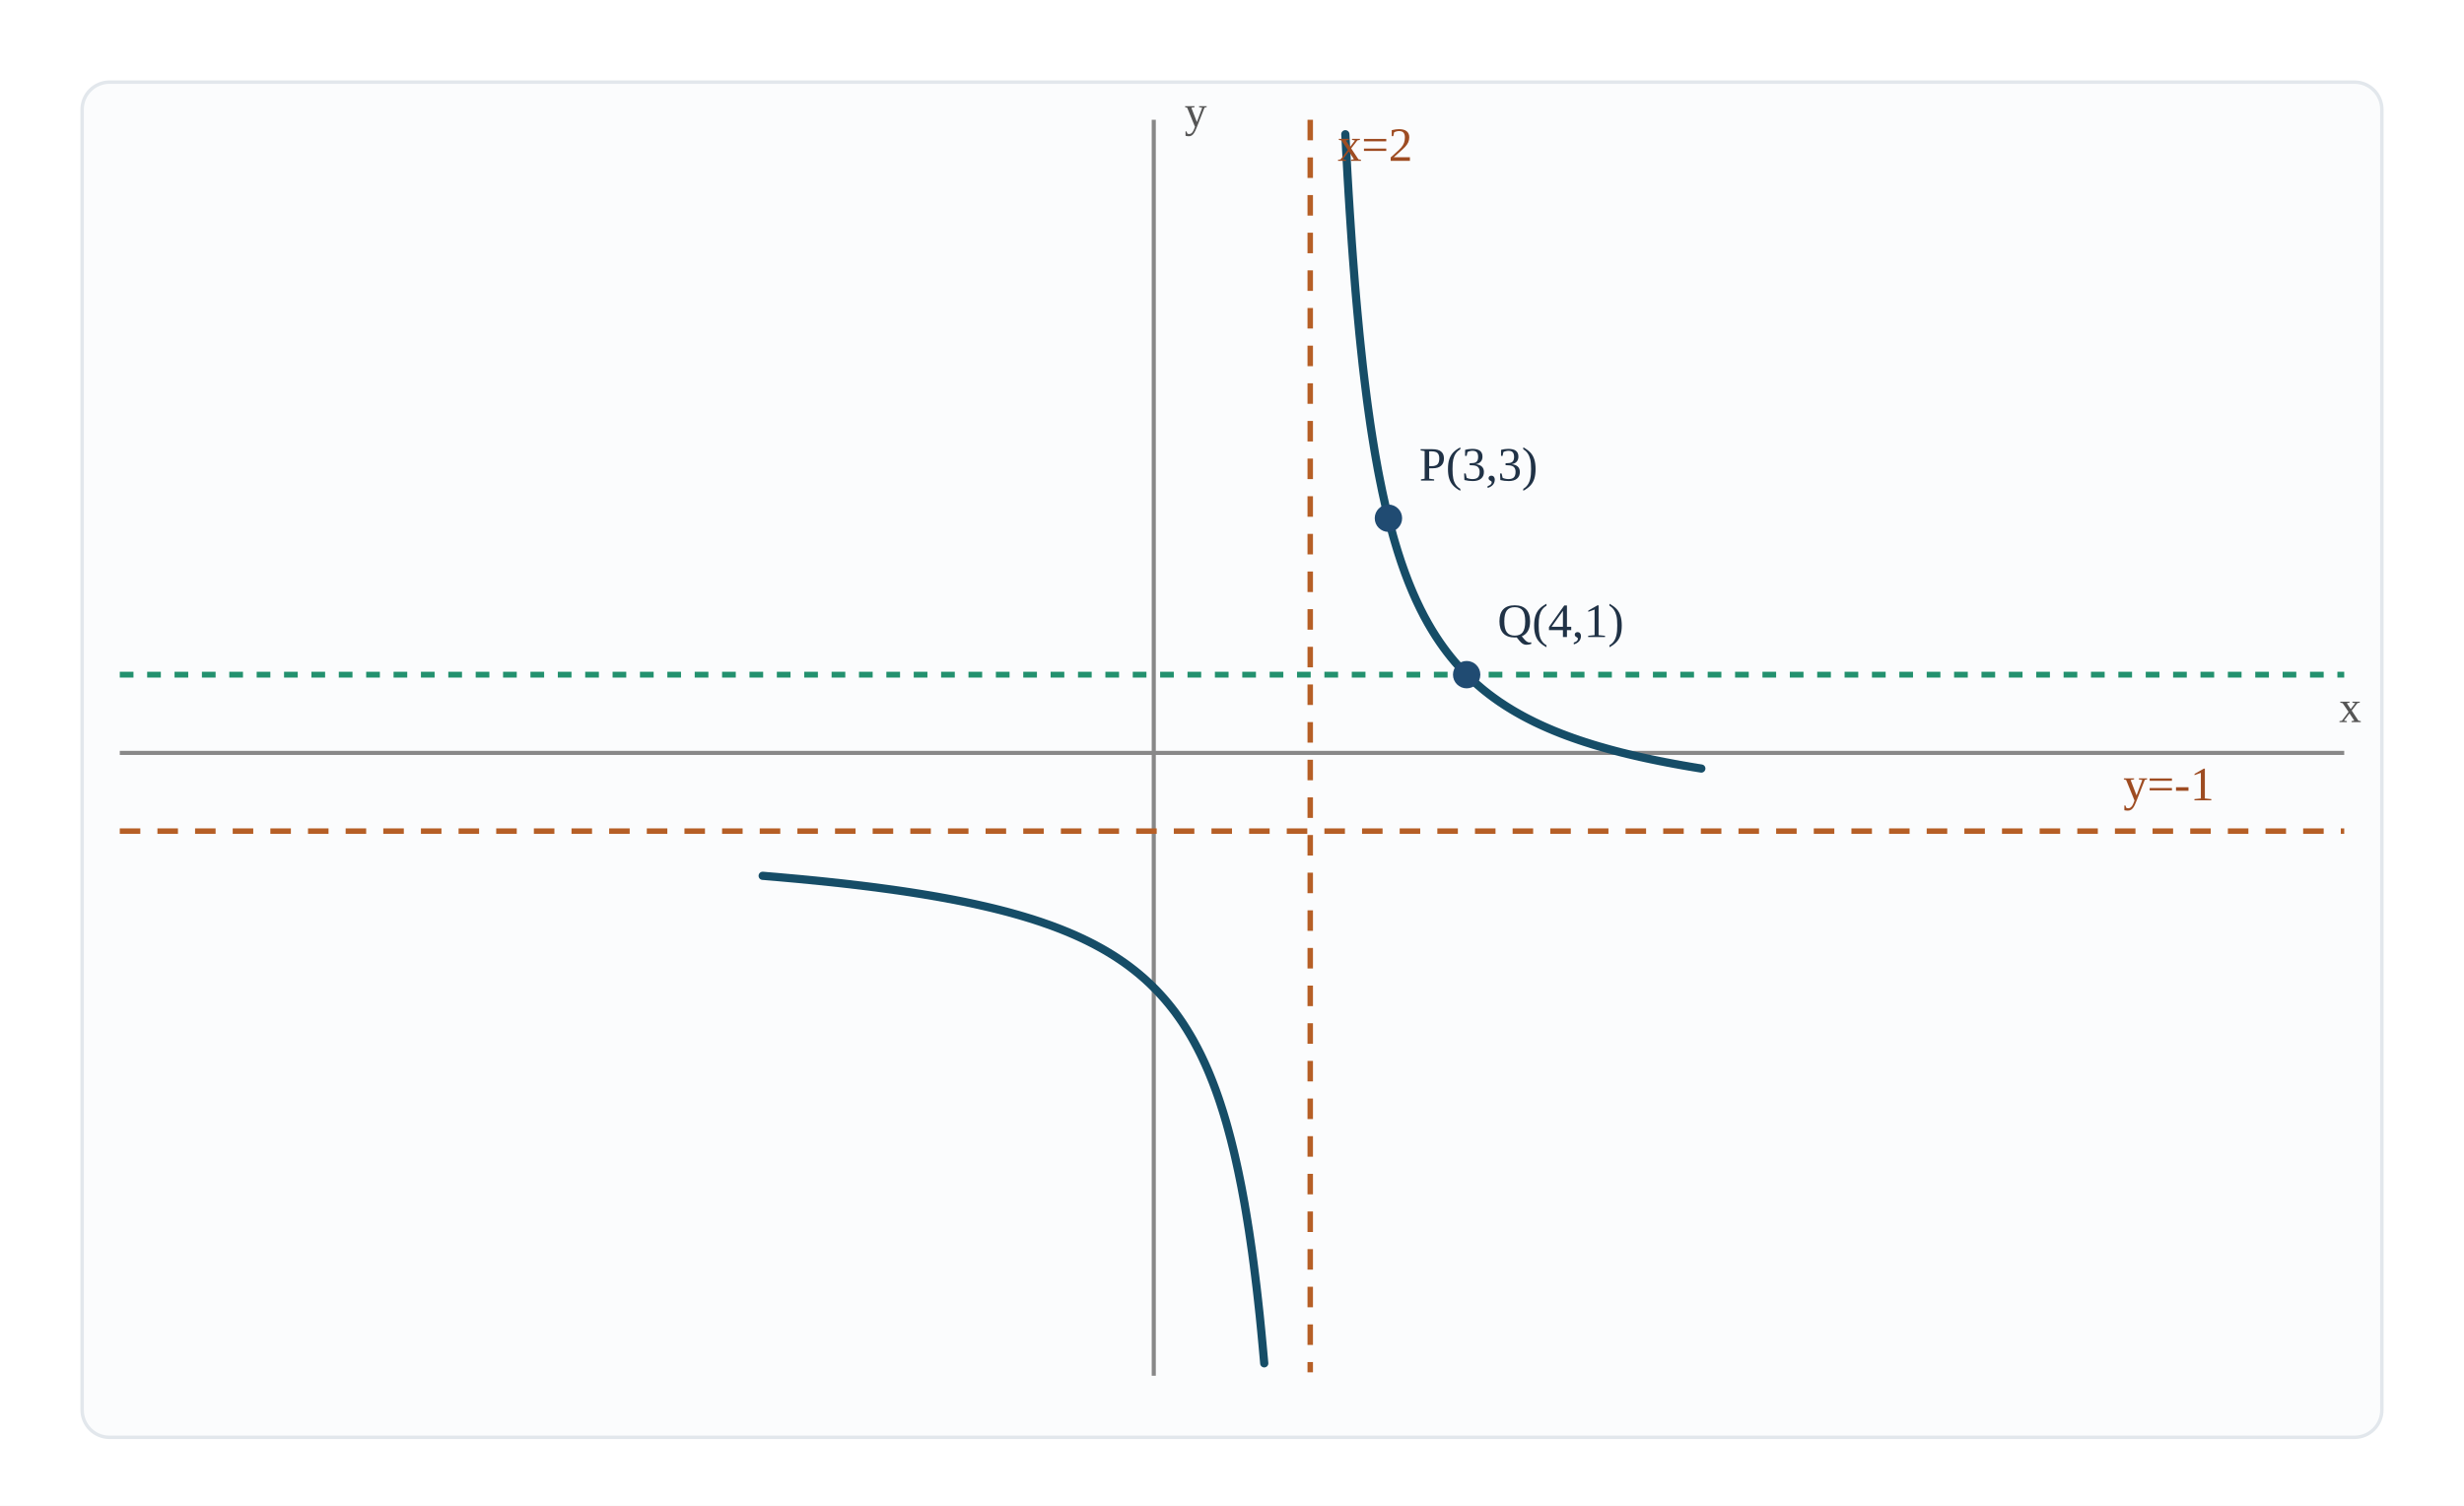
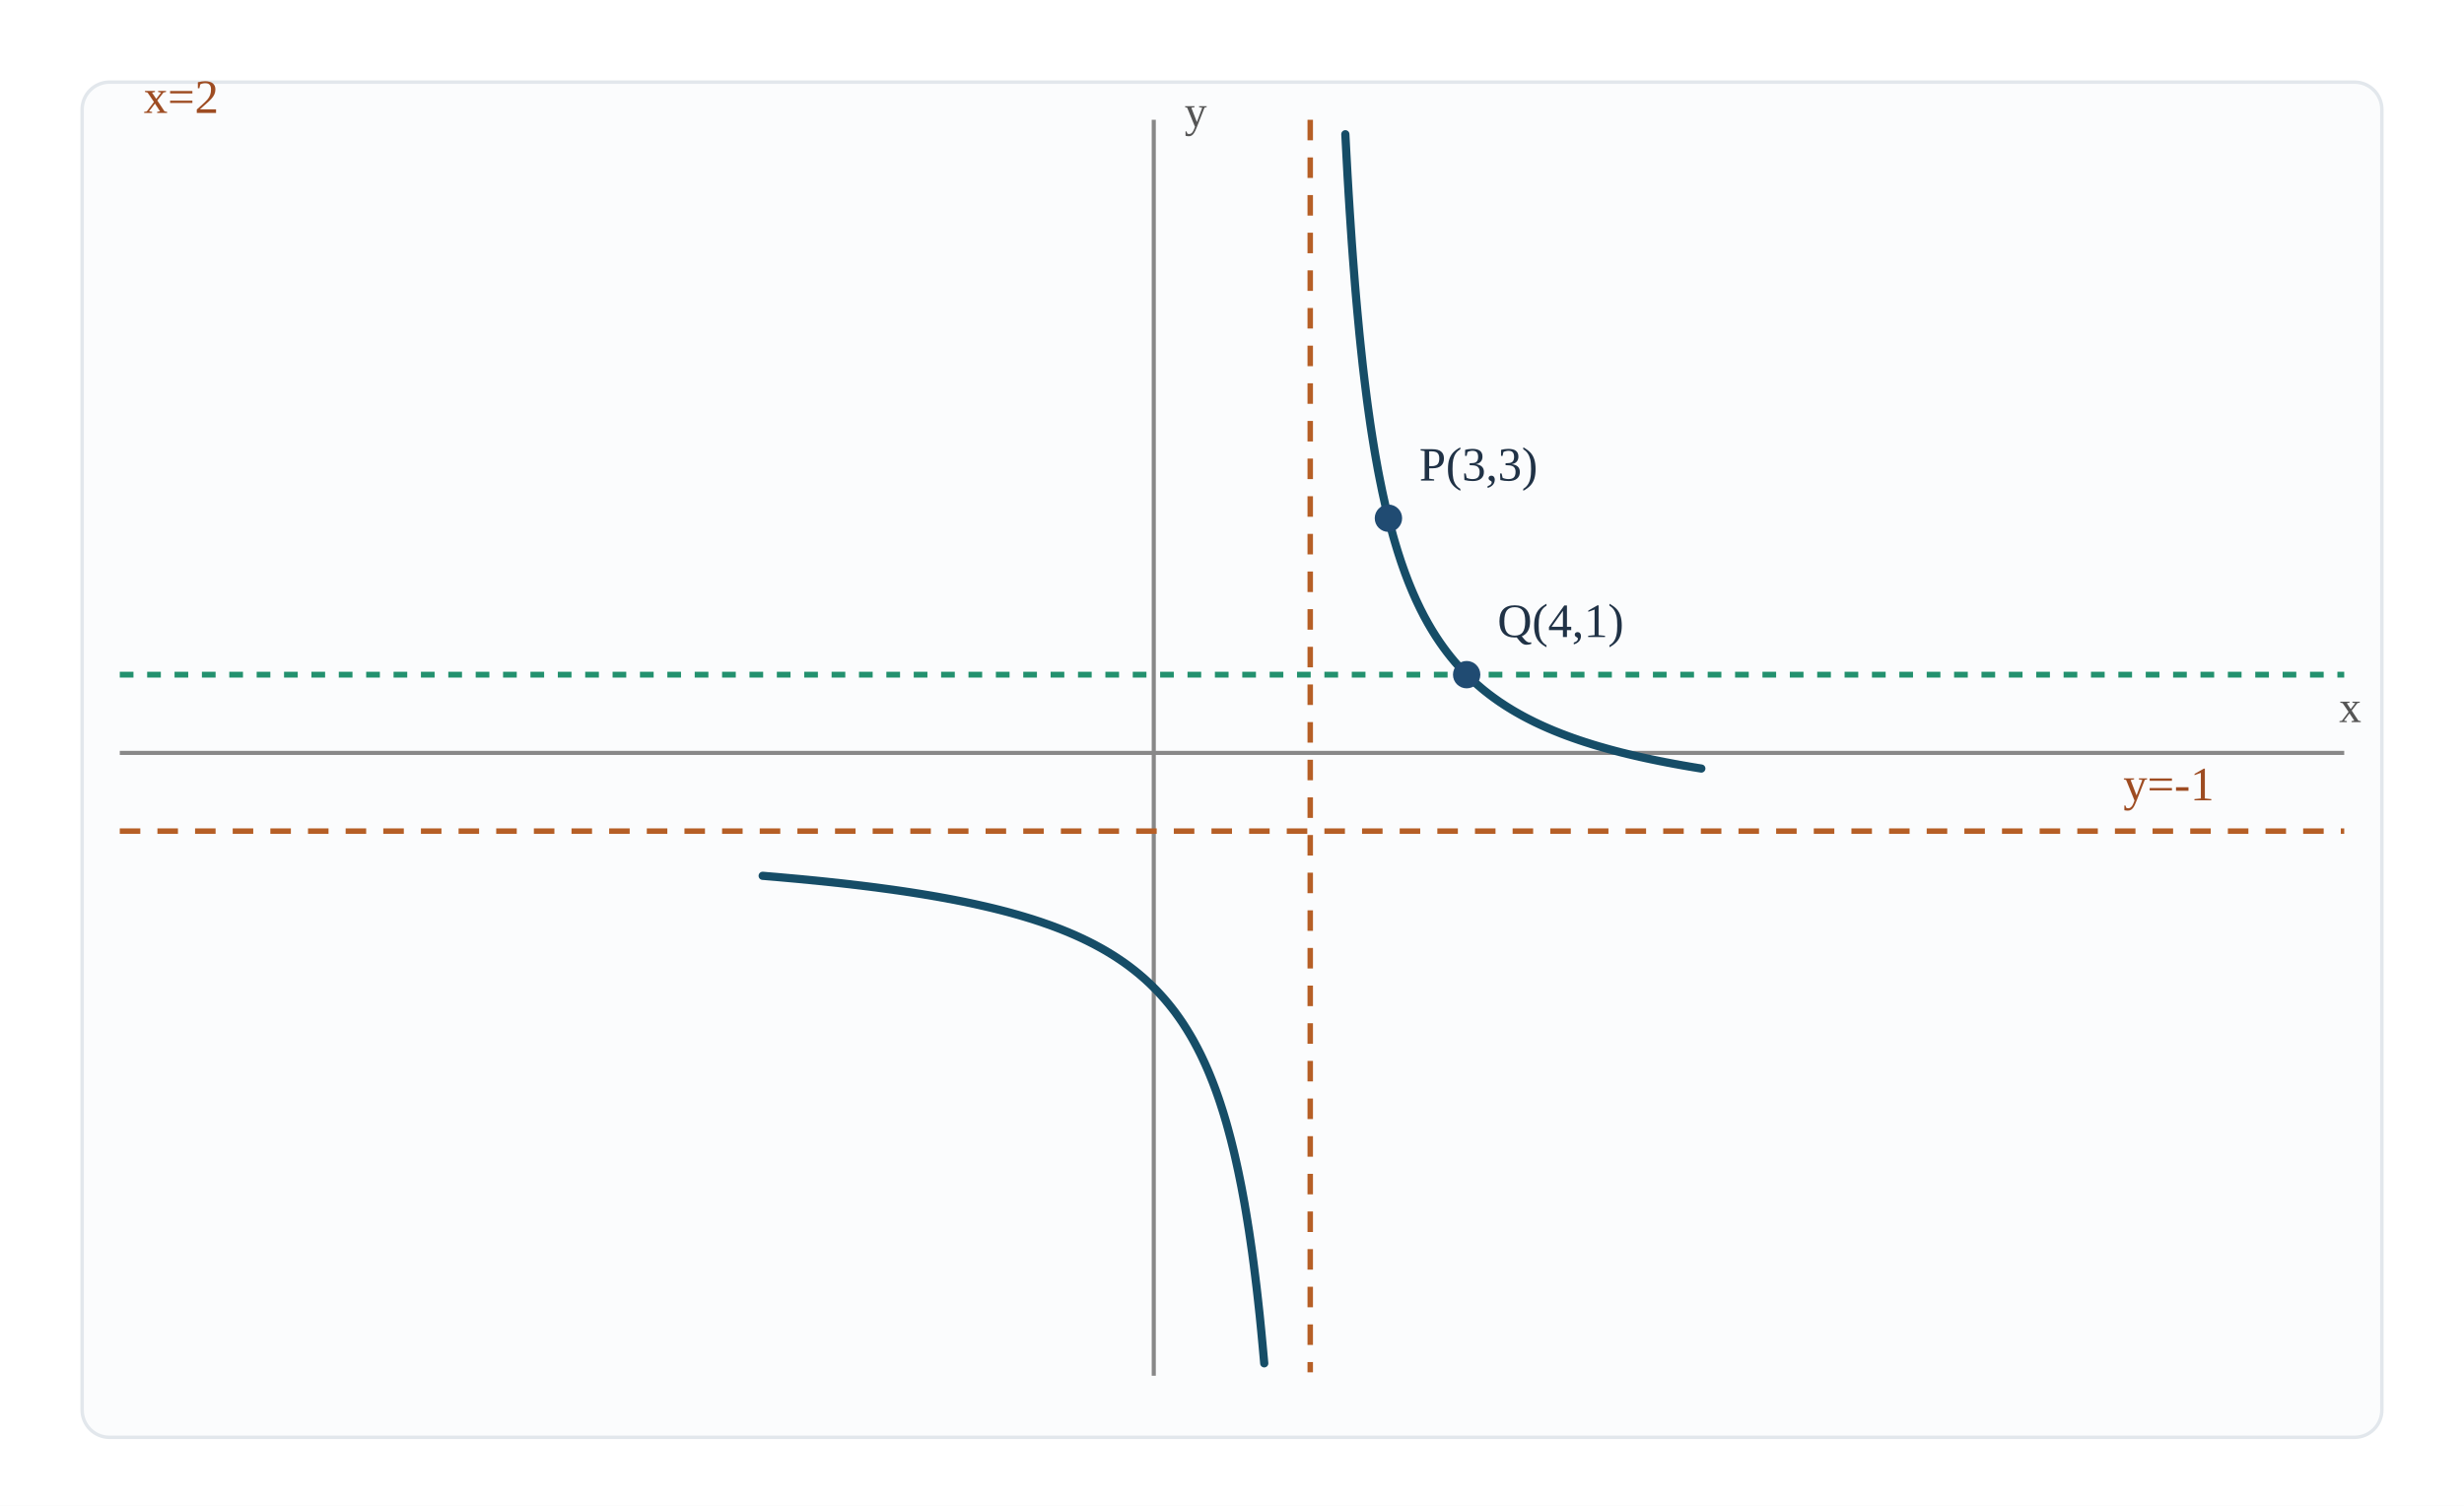
<svg xmlns="http://www.w3.org/2000/svg" width="720" height="440" viewBox="0 0 720 440" preserveAspectRatio="xMidYMid meet" role="img" aria-labelledby="title desc">
  <rect width="720" height="440" fill="#ffffff" />
  <rect x="24" y="24" width="672" height="396" rx="8" fill="#fbfcfd" stroke="#e2e7ec" />
  <line x1="35" y1="220" x2="685" y2="220" stroke="#888" stroke-width="1.2" />
  <line x1="337.14" y1="35" x2="337.14" y2="402" stroke="#888" stroke-width="1.2" />
  <line x1="382.86" y1="35" x2="382.86" y2="401" stroke="#b65f26" stroke-width="1.6" stroke-dasharray="6 5" />
  <line x1="35" y1="242.86" x2="685" y2="242.86" stroke="#b65f26" stroke-width="1.6" stroke-dasharray="6 5" />
  <line x1="35" x2="685" y1="197.14" y2="197.14" stroke="#23916e" stroke-width="1.7" stroke-dasharray="4 4" />
  <polyline points="222.86,255.92 223.3,255.95 223.75,255.99 224.19,256.03 224.63,256.07 225.08,256.1 225.52,256.14 225.97,256.18 226.41,256.21 226.85,256.25 227.3,256.29 227.74,256.33 228.19,256.37 228.63,256.41 229.07,256.45 229.52,256.49 229.96,256.53 230.41,256.57 230.85,256.61 231.3,256.65 231.74,256.69 232.18,256.73 232.63,256.77 233.07,256.81 233.52,256.85 233.96,256.89 234.4,256.93 234.85,256.98 235.29,257.02 235.74,257.06 236.18,257.1 236.63,257.15 237.07,257.19 237.51,257.24 237.96,257.28 238.4,257.32 238.85,257.37 239.29,257.41 239.73,257.46 240.18,257.5 240.62,257.55 241.07,257.6 241.51,257.64 241.95,257.69 242.4,257.74 242.84,257.78 243.29,257.83 243.73,257.88 244.18,257.93 244.62,257.97 245.06,258.02 245.51,258.07 245.95,258.12 246.4,258.17 246.84,258.22 247.28,258.27 247.73,258.32 248.17,258.37 248.62,258.42 249.06,258.48 249.5,258.53 249.95,258.58 250.39,258.63 250.84,258.69 251.28,258.74 251.73,258.79 252.17,258.85 252.61,258.9 253.06,258.96 253.5,259.01 253.95,259.07 254.39,259.12 254.83,259.18 255.28,259.24 255.72,259.29 256.17,259.35 256.61,259.41 257.05,259.47 257.5,259.53 257.94,259.59 258.39,259.65 258.83,259.71 259.28,259.77 259.72,259.83 260.16,259.89 260.61,259.95 261.05,260.01 261.5,260.08 261.94,260.14 262.38,260.2 262.83,260.27 263.27,260.33 263.72,260.4 264.16,260.46 264.61,260.53 265.05,260.6 265.49,260.66 265.94,260.73 266.38,260.8 266.83,260.87 267.27,260.94 267.71,261.01 268.16,261.08 268.6,261.15 269.05,261.22 269.49,261.29 269.93,261.36 270.38,261.44 270.82,261.51 271.27,261.58 271.71,261.66 272.16,261.73 272.6,261.81 273.04,261.89 273.49,261.96 273.93,262.04 274.38,262.12 274.82,262.2 275.26,262.28 275.71,262.36 276.15,262.44 276.6,262.52 277.04,262.61 277.48,262.69 277.93,262.77 278.37,262.86 278.82,262.94 279.26,263.03 279.71,263.12 280.15,263.2 280.59,263.29 281.04,263.38 281.48,263.47 281.93,263.56 282.37,263.65 282.81,263.75 283.26,263.84 283.7,263.93 284.15,264.03 284.59,264.12 285.03,264.22 285.48,264.32 285.92,264.42 286.37,264.52 286.81,264.62 287.26,264.72 287.7,264.82 288.14,264.92 288.59,265.03 289.03,265.13 289.48,265.24 289.92,265.34 290.36,265.45 290.81,265.56 291.25,265.67 291.7,265.78 292.14,265.89 292.59,266.01 293.03,266.12 293.47,266.24 293.92,266.35 294.36,266.47 294.81,266.59 295.25,266.71 295.69,266.83 296.14,266.96 296.58,267.08 297.03,267.21 297.47,267.33 297.91,267.46 298.36,267.59 298.8,267.72 299.25,267.85 299.69,267.99 300.14,268.12 300.58,268.26 301.02,268.39 301.47,268.53 301.91,268.67 302.36,268.82 302.8,268.96 303.24,269.11 303.69,269.25 304.13,269.4 304.58,269.55 305.02,269.71 305.46,269.86 305.91,270.02 306.35,270.17 306.8,270.33 307.24,270.49 307.69,270.66 308.13,270.82 308.57,270.99 309.02,271.16 309.46,271.33 309.91,271.5 310.35,271.68 310.79,271.86 311.24,272.04 311.68,272.22 312.13,272.4 312.57,272.59 313.01,272.78 313.46,272.97 313.9,273.16 314.35,273.36 314.79,273.56 315.24,273.76 315.68,273.97 316.12,274.17 316.57,274.38 317.01,274.6 317.46,274.81 317.9,275.03 318.34,275.25 318.79,275.48 319.23,275.7 319.68,275.93 320.12,276.17 320.57,276.41 321.01,276.65 321.45,276.89 321.9,277.14 322.34,277.39 322.79,277.65 323.23,277.9 323.67,278.17 324.12,278.43 324.56,278.71 325.01,278.98 325.45,279.26 325.89,279.54 326.34,279.83 326.78,280.13 327.23,280.42 327.67,280.73 328.12,281.03 328.56,281.34 329,281.66 329.45,281.98 329.89,282.31 330.34,282.65 330.78,282.99 331.22,283.33 331.67,283.68 332.11,284.04 332.56,284.4 333,284.77 333.44,285.15 333.89,285.53 334.33,285.92 334.78,286.32 335.22,286.73 335.67,287.14 336.11,287.56 336.55,287.99 337,288.43 337.44,288.87 337.89,289.33 338.33,289.79 338.77,290.26 339.22,290.75 339.66,291.24 340.11,291.74 340.55,292.25 340.99,292.78 341.44,293.31 341.88,293.86 342.33,294.42 342.77,294.99 343.22,295.57 343.66,296.17 344.1,296.78 344.55,297.41 344.99,298.05 345.44,298.7 345.88,299.37 346.32,300.06 346.77,300.76 347.21,301.49 347.66,302.23 348.1,302.98 348.55,303.76 348.99,304.56 349.43,305.38 349.88,306.22 350.32,307.09 350.77,307.98 351.21,308.89 351.65,309.83 352.1,310.8 352.54,311.79 352.99,312.82 353.43,313.87 353.87,314.96 354.32,316.08 354.76,317.24 355.21,318.44 355.65,319.67 356.1,320.95 356.54,322.26 356.98,323.63 357.43,325.04 357.87,326.5 358.32,328.01 358.76,329.58 359.2,331.21 359.65,332.9 360.09,334.66 360.54,336.48 360.98,338.38 361.42,340.36 361.87,342.43 362.31,344.58 362.76,346.83 363.2,349.18 363.65,351.63 364.09,354.21 364.53,356.91 364.98,359.74 365.42,362.72 365.87,365.85 366.31,369.15 366.75,372.64 367.2,376.32 367.64,380.21 368.09,384.34 368.53,388.73 368.97,393.39 369.42,398.37" fill="none" stroke="#164d67" stroke-width="2.4" stroke-linejoin="round" stroke-linecap="round" />
  <polyline points="393.12,39.23 393.44,45.33 393.75,51.08 394.07,56.51 394.39,61.63 394.71,66.48 395.02,71.08 395.34,75.44 395.66,79.59 395.97,83.54 396.29,87.3 396.61,90.89 396.93,94.31 397.24,97.59 397.56,100.72 397.88,103.72 398.19,106.6 398.51,109.36 398.83,112.01 399.15,114.56 399.46,117.01 399.78,119.37 400.1,121.64 400.41,123.83 400.73,125.94 401.05,127.98 401.37,129.95 401.68,131.85 402,133.69 402.32,135.47 402.63,137.19 402.95,138.86 403.27,140.47 403.59,142.04 403.9,143.56 404.22,145.03 404.54,146.46 404.85,147.85 405.17,149.2 405.49,150.52 405.81,151.79 406.12,153.03 406.44,154.24 406.76,155.42 407.07,156.56 407.39,157.68 407.71,158.77 408.03,159.83 408.34,160.86 408.66,161.87 408.98,162.85 409.29,163.81 409.61,164.75 409.93,165.66 410.25,166.56 410.56,167.43 410.88,168.28 411.2,169.12 411.51,169.93 411.83,170.73 412.15,171.51 412.47,172.28 412.78,173.02 413.1,173.76 413.42,174.47 413.73,175.18 414.05,175.86 414.37,176.54 414.69,177.2 415,177.85 415.32,178.48 415.64,179.1 415.95,179.72 416.27,180.32 416.59,180.9 416.91,181.48 417.22,182.05 417.54,182.6 417.86,183.15 418.17,183.68 418.49,184.21 418.81,184.73 419.13,185.24 419.44,185.74 419.76,186.23 420.08,186.71 420.39,187.18 420.71,187.65 421.03,188.11 421.35,188.56 421.66,189 421.98,189.44 422.3,189.87 422.61,190.29 422.93,190.71 423.25,191.12 423.57,191.52 423.88,191.92 424.2,192.31 424.52,192.69 424.83,193.07 425.15,193.45 425.47,193.81 425.79,194.18 426.1,194.53 426.42,194.89 426.74,195.23 427.05,195.57 427.37,195.91 427.69,196.24 428.01,196.57 428.32,196.89 428.64,197.21 428.96,197.53 429.27,197.84 429.59,198.14 429.91,198.44 430.23,198.74 430.54,199.03 430.86,199.32 431.18,199.61 431.49,199.89 431.81,200.17 432.13,200.44 432.45,200.71 432.76,200.98 433.08,201.25 433.4,201.51 433.71,201.77 434.03,202.02 434.35,202.27 434.67,202.52 434.98,202.77 435.3,203.01 435.62,203.25 435.93,203.48 436.25,203.72 436.57,203.95 436.89,204.18 437.2,204.4 437.52,204.63 437.84,204.85 438.15,205.07 438.47,205.28 438.79,205.49 439.11,205.7 439.42,205.91 439.74,206.12 440.06,206.32 440.37,206.52 440.69,206.72 441.01,206.92 441.33,207.11 441.64,207.31 441.96,207.5 442.28,207.69 442.59,207.87 442.91,208.06 443.23,208.24 443.55,208.42 443.86,208.6 444.18,208.78 444.5,208.95 444.81,209.13 445.13,209.3 445.45,209.47 445.77,209.64 446.08,209.8 446.4,209.97 446.72,210.13 447.03,210.29 447.35,210.45 447.67,210.61 447.99,210.77 448.3,210.93 448.62,211.08 448.94,211.23 449.25,211.38 449.57,211.53 449.89,211.68 450.21,211.83 450.52,211.97 450.84,212.12 451.16,212.26 451.47,212.4 451.79,212.54 452.11,212.68 452.43,212.82 452.74,212.95 453.06,213.09 453.38,213.22 453.69,213.36 454.01,213.49 454.33,213.62 454.65,213.75 454.96,213.87 455.28,214 455.6,214.13 455.91,214.25 456.23,214.38 456.55,214.5 456.87,214.62 457.18,214.74 457.5,214.86 457.82,214.98 458.13,215.1 458.45,215.21 458.77,215.33 459.09,215.44 459.4,215.56 459.72,215.67 460.04,215.78 460.35,215.89 460.67,216 460.99,216.11 461.31,216.22 461.62,216.33 461.94,216.43 462.26,216.54 462.57,216.64 462.89,216.75 463.21,216.85 463.53,216.95 463.84,217.05 464.16,217.15 464.48,217.25 464.79,217.35 465.11,217.45 465.43,217.55 465.75,217.65 466.06,217.74 466.38,217.84 466.7,217.93 467.01,218.03 467.33,218.12 467.65,218.21 467.97,218.3 468.28,218.39 468.6,218.48 468.92,218.57 469.23,218.66 469.55,218.75 469.87,218.84 470.19,218.93 470.5,219.01 470.82,219.1 471.14,219.18 471.45,219.27 471.77,219.35 472.09,219.44 472.41,219.52 472.72,219.6 473.04,219.68 473.36,219.77 473.67,219.85 473.99,219.93 474.31,220.01 474.63,220.08 474.94,220.16 475.26,220.24 475.58,220.32 475.89,220.4 476.21,220.47 476.53,220.55 476.85,220.62 477.16,220.7 477.48,220.77 477.8,220.85 478.11,220.92 478.43,220.99 478.75,221.06 479.07,221.14 479.38,221.21 479.7,221.28 480.02,221.35 480.33,221.42 480.65,221.49 480.97,221.56 481.29,221.63 481.6,221.69 481.92,221.76 482.24,221.83 482.55,221.9 482.87,221.96 483.19,222.03 483.51,222.09 483.82,222.16 484.14,222.22 484.46,222.29 484.77,222.35 485.09,222.42 485.41,222.48 485.73,222.54 486.04,222.6 486.36,222.67 486.68,222.73 486.99,222.79 487.31,222.85 487.63,222.91 487.95,222.97 488.26,223.03 488.58,223.09 488.9,223.15 489.21,223.21 489.53,223.27 489.85,223.32 490.17,223.38 490.48,223.44 490.8,223.5 491.12,223.55 491.43,223.61 491.75,223.67 492.07,223.72 492.39,223.78 492.7,223.83 493.02,223.89 493.34,223.94 493.65,224 493.97,224.05 494.29,224.1 494.61,224.16 494.92,224.21 495.24,224.26 495.56,224.31 495.87,224.37 496.19,224.42 496.51,224.47 496.83,224.52 497.14,224.57" fill="none" stroke="#164d67" stroke-width="2.4" stroke-linejoin="round" stroke-linecap="round" />
  <circle cx="405.71" cy="151.43" r="4" fill="#204b72" data-x="3" data-y="3" />
  <text x="414.71" y="140.43" text-anchor="start" font-size="14" fill="#203246">P(3,3)</text>
  <circle cx="428.57" cy="197.14" r="4" fill="#204b72" data-x="4" data-y="1" />
  <text x="437.57" y="186.14" text-anchor="start" font-size="14" fill="#203246">Q(4,1)</text>
-   <text x="390.86" y="47" font-size="14" fill="#9e4c22">x=2</text>
+   <text x="42" y="33" font-size="14" fill="#9e4c22">x=2</text>
  <text x="647" y="233.86" text-anchor="end" font-size="14" fill="#9e4c22">y=-1</text>
  <text x="690" y="211" text-anchor="end" font-size="13" fill="#555">x</text>
  <text x="346.14" y="37" font-size="13" fill="#555">y</text>
</svg>
